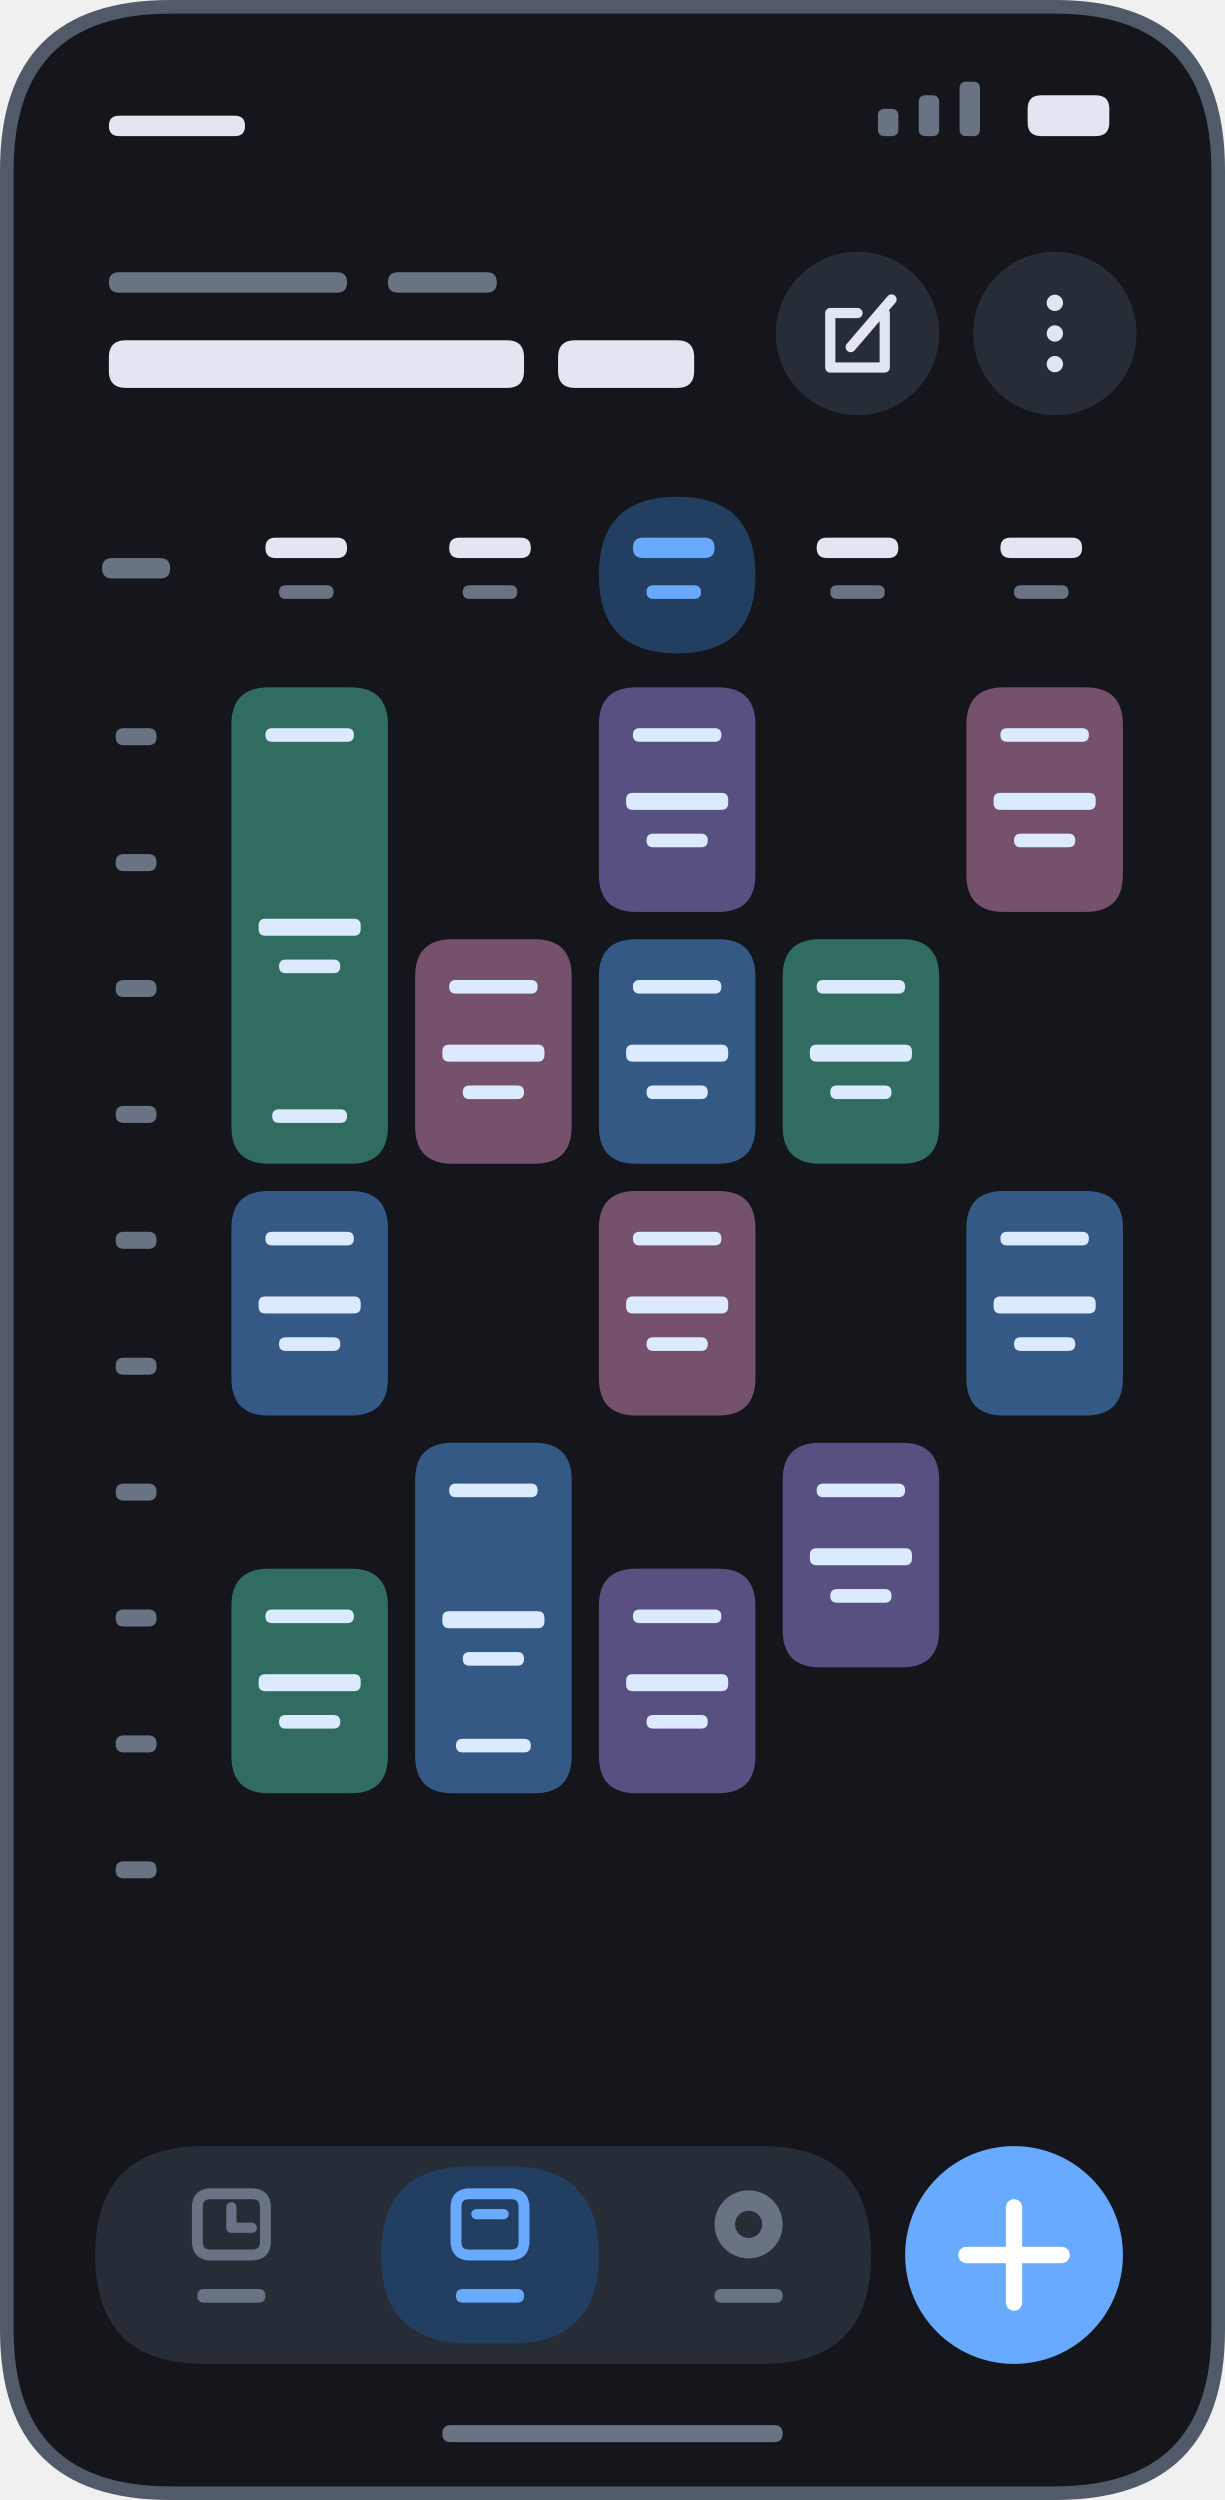
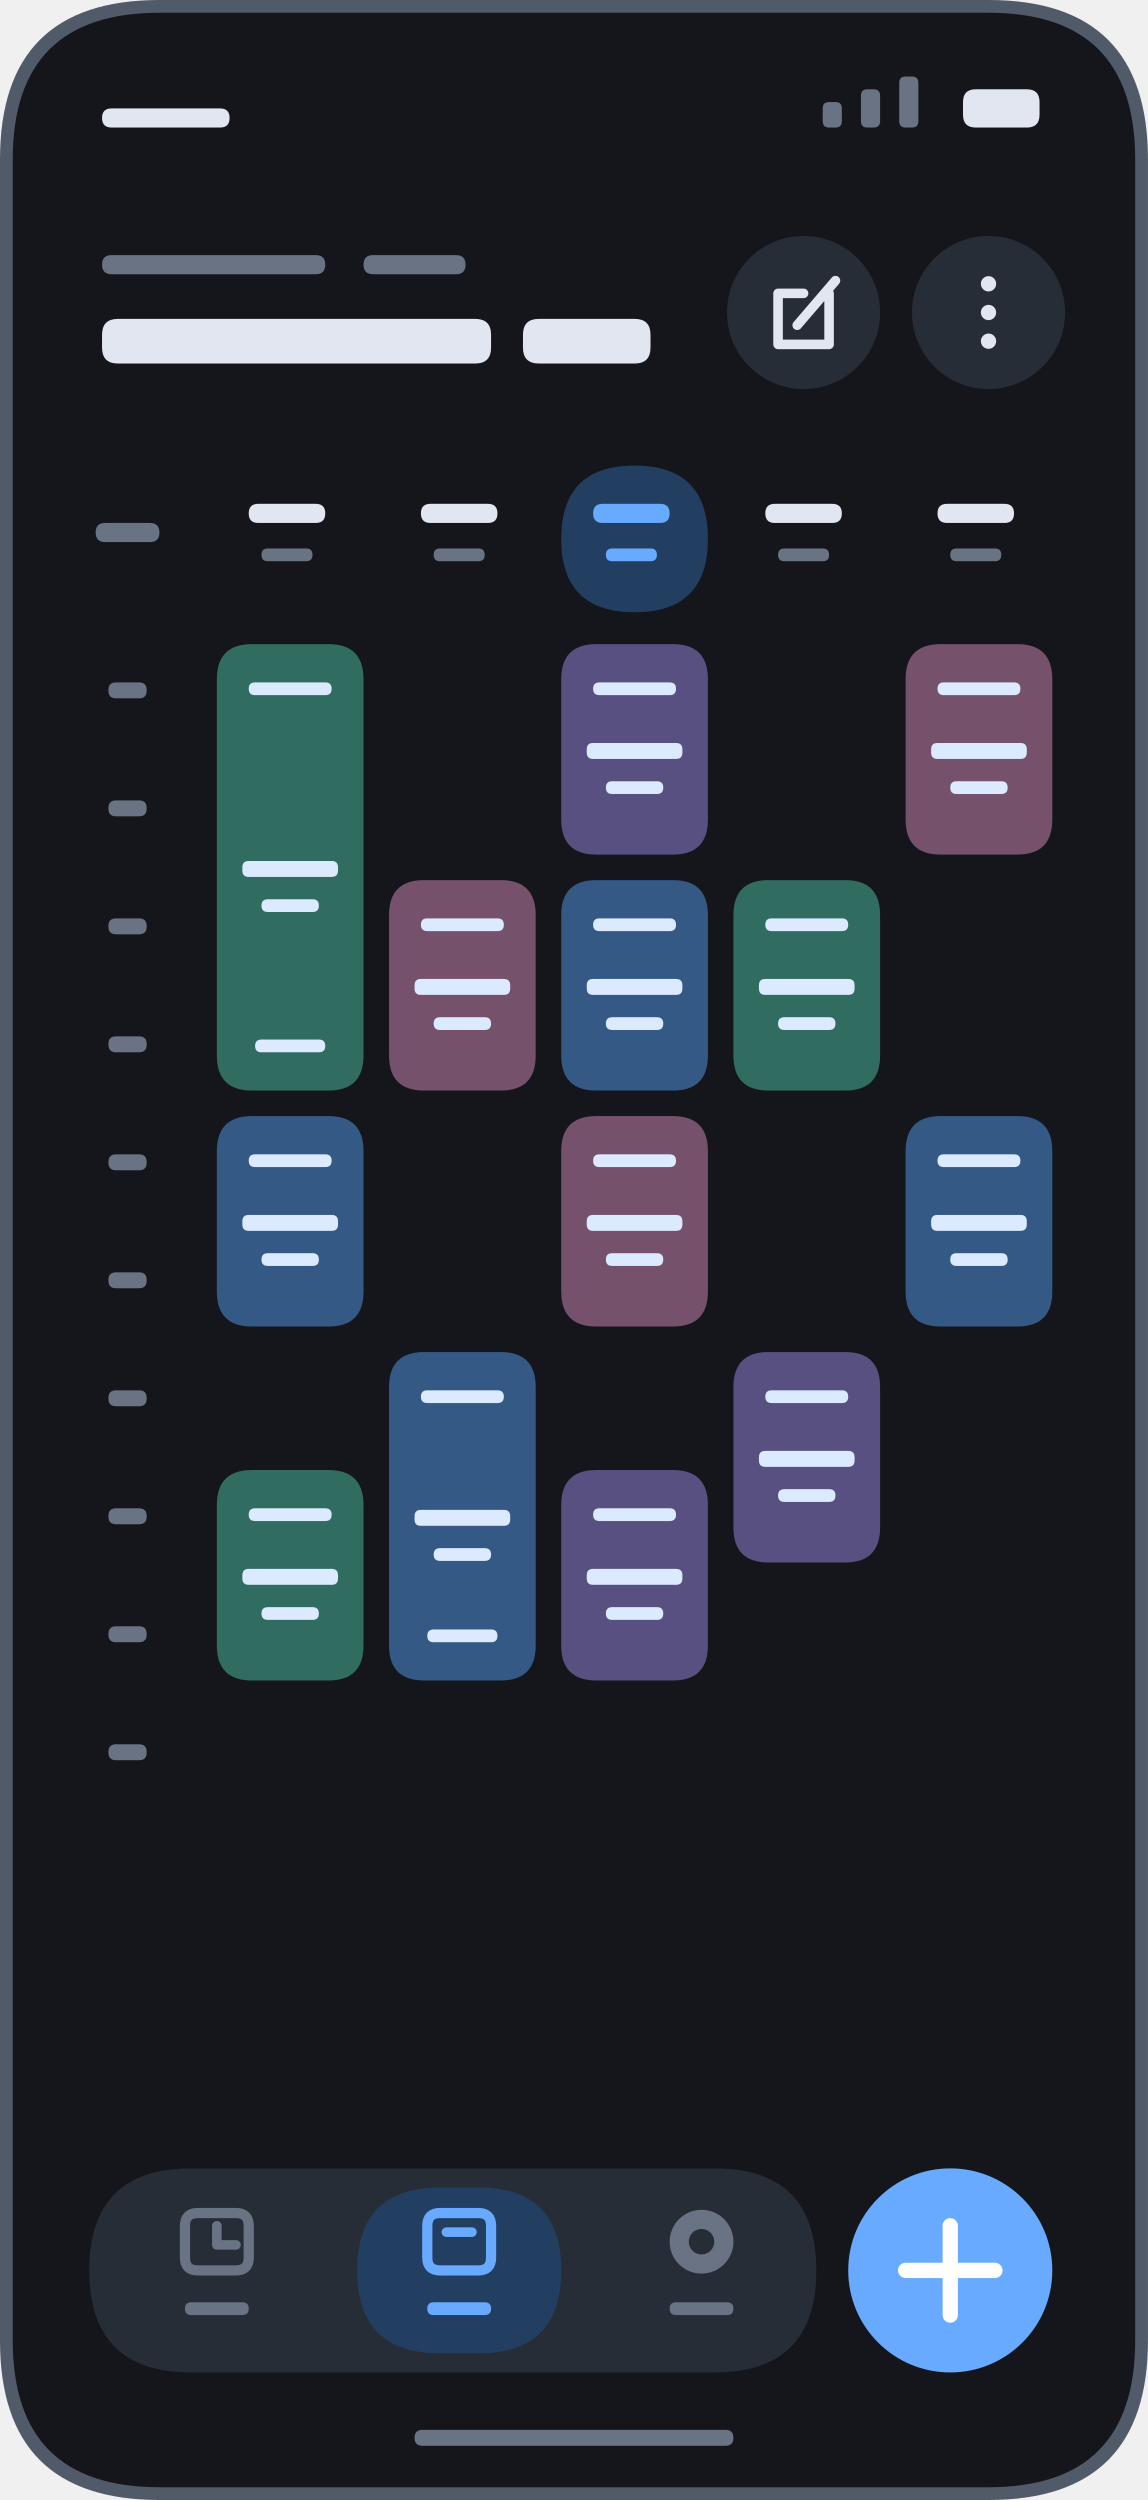
- <svg xmlns="http://www.w3.org/2000/svg" width="180" height="367.347" viewBox="0 0 180 367.347">
-   <path d="M25,0 H155 Q180,0 180,25 V342.347 Q180,367.347 155,367.347 H25 Q0,367.347 0,342.347 V25 Q0,0 25,0 Z" fill="#515A69" />
-   <path d="M25,2 H155 Q178,2 178,25 V342.347 Q178,365.347 155,365.347 H25 Q2,365.347 2,342.347 V25 Q2,2 25,2 Z" fill="#14161B" />
+ <svg xmlns="http://www.w3.org/2000/svg" width="180" height="392" viewBox="0 0 180 392">
+   <path d="M25,0 H155 Q180,0 180,25 V367 Q180,392 155,392 H25 Q0,392 0,367 V25 Q0,0 25,0 Z" fill="#515A69" />
+   <path d="M25,2 H155 Q178,2 178,25 V367 Q178,390 155,390 H25 Q2,390 2,367 V25 Q2,2 25,2 Z" fill="#14161B" />
  <path d="M17.5,17 H34.5 Q36,17 36,18.5 V18.5 Q36,20 34.5,20 H17.5 Q16,20 16,18.5 V18.5 Q16,17 17.5,17 Z" fill="#E1E6F0" />
  <path d="M130,16 H131 Q132,16 132,17 V19 Q132,20 131,20 H130 Q129,20 129,19 V17 Q129,16 130,16 Z" fill="#697383" />
  <path d="M136,14 H137 Q138,14 138,15 V19 Q138,20 137,20 H136 Q135,20 135,19 V15 Q135,14 136,14 Z" fill="#697383" />
  <path d="M142,12 H143 Q144,12 144,13 V19 Q144,20 143,20 H142 Q141,20 141,19 V13 Q141,12 142,12 Z" fill="#697383" />
  <path d="M153,14 H161 Q163,14 163,16 V18 Q163,20 161,20 H153 Q151,20 151,18 V16 Q151,14 153,14 Z" fill="#E1E6F0" />
  <path d="M17.5,40 H49.5 Q51,40 51,41.5 V41.5 Q51,43 49.5,43 H17.5 Q16,43 16,41.5 V41.5 Q16,40 17.5,40 Z" fill="#697383" />
  <path d="M58.5,40 H71.5 Q73,40 73,41.5 V41.5 Q73,43 71.5,43 H58.5 Q57,43 57,41.5 V41.5 Q57,40 58.5,40 Z" fill="#697383" />
  <path d="M18.5,50 H74.5 Q77,50 77,52.5 V54.5 Q77,57 74.5,57 H18.5 Q16,57 16,54.5 V52.5 Q16,50 18.5,50 Z" fill="#E1E6F0" />
  <path d="M84.5,50 H99.5 Q102,50 102,52.5 V54.5 Q102,57 99.5,57 H84.5 Q82,57 82,54.5 V52.5 Q82,50 84.5,50 Z" fill="#E1E6F0" />
  <path d="M114,49 A12,12 0,1 0 138,49 A12,12 0,1 0 114,49 Z" fill="#272D37" />
  <path d="M143,49 A12,12 0,1 0 167,49 A12,12 0,1 0 143,49 Z" fill="#272D37" />
  <path d="M130,46 L130,54 L122,54 L122,46 L126,46 M125,51 L131,44" fill="none" stroke="#E1E6F0" stroke-width="1.5" stroke-linecap="round" stroke-linejoin="round" />
  <path d="M153.8,44.5 A1.2,1.2 0,1 0 156.2,44.5 A1.2,1.2 0,1 0 153.8,44.5 Z" fill="#E1E6F0" />
  <path d="M153.8,49 A1.2,1.2 0,1 0 156.2,49 A1.2,1.2 0,1 0 153.8,49 Z" fill="#E1E6F0" />
  <path d="M153.8,53.5 A1.2,1.2 0,1 0 156.2,53.5 A1.2,1.2 0,1 0 153.8,53.5 Z" fill="#E1E6F0" />
  <path d="M16.5,82 H23.5 Q25,82 25,83.5 V83.5 Q25,85 23.5,85 H16.5 Q15,85 15,83.5 V83.5 Q15,82 16.5,82 Z" fill="#697383" />
  <path d="M99.5,73 H99.5 Q111,73 111,84.5 V84.5 Q111,96 99.5,96 H99.5 Q88,96 88,84.5 V84.5 Q88,73 99.5,73 Z" fill="#223F61" />
  <path d="M40.5,79 H49.5 Q51,79 51,80.5 V80.5 Q51,82 49.5,82 H40.5 Q39,82 39,80.5 V80.5 Q39,79 40.5,79 Z" fill="#E1E6F0" />
  <path d="M42,86 H48 Q49,86 49,87 V87 Q49,88 48,88 H42 Q41,88 41,87 V87 Q41,86 42,86 Z" fill="#697383" />
  <path d="M67.5,79 H76.5 Q78,79 78,80.5 V80.5 Q78,82 76.5,82 H67.5 Q66,82 66,80.5 V80.5 Q66,79 67.5,79 Z" fill="#E1E6F0" />
  <path d="M69,86 H75 Q76,86 76,87 V87 Q76,88 75,88 H69 Q68,88 68,87 V87 Q68,86 69,86 Z" fill="#697383" />
  <path d="M94.5,79 H103.5 Q105,79 105,80.5 V80.5 Q105,82 103.5,82 H94.5 Q93,82 93,80.5 V80.5 Q93,79 94.5,79 Z" fill="#68AAFF" />
  <path d="M96,86 H102 Q103,86 103,87 V87 Q103,88 102,88 H96 Q95,88 95,87 V87 Q95,86 96,86 Z" fill="#68AAFF" />
  <path d="M121.5,79 H130.5 Q132,79 132,80.5 V80.5 Q132,82 130.5,82 H121.5 Q120,82 120,80.5 V80.5 Q120,79 121.5,79 Z" fill="#E1E6F0" />
  <path d="M123,86 H129 Q130,86 130,87 V87 Q130,88 129,88 H123 Q122,88 122,87 V87 Q122,86 123,86 Z" fill="#697383" />
  <path d="M148.5,79 H157.5 Q159,79 159,80.5 V80.5 Q159,82 157.5,82 H148.5 Q147,82 147,80.5 V80.5 Q147,79 148.5,79 Z" fill="#E1E6F0" />
  <path d="M150,86 H156 Q157,86 157,87 V87 Q157,88 156,88 H150 Q149,88 149,87 V87 Q149,86 150,86 Z" fill="#697383" />
  <path d="M18.2,107 H21.8 Q23,107 23,108.2 V108.3 Q23,109.5 21.8,109.5 H18.2 Q17,109.5 17,108.3 V108.2 Q17,107 18.2,107 Z" fill="#697383" />
  <path d="M18.2,125.5 H21.8 Q23,125.5 23,126.7 V126.8 Q23,128 21.8,128 H18.2 Q17,128 17,126.8 V126.7 Q17,125.5 18.2,125.5 Z" fill="#697383" />
  <path d="M18.2,144 H21.8 Q23,144 23,145.2 V145.3 Q23,146.5 21.8,146.5 H18.2 Q17,146.5 17,145.3 V145.2 Q17,144 18.2,144 Z" fill="#697383" />
  <path d="M18.2,162.5 H21.8 Q23,162.5 23,163.7 V163.8 Q23,165 21.8,165 H18.2 Q17,165 17,163.8 V163.7 Q17,162.5 18.2,162.5 Z" fill="#697383" />
  <path d="M18.2,181 H21.8 Q23,181 23,182.2 V182.3 Q23,183.5 21.8,183.5 H18.2 Q17,183.5 17,182.3 V182.2 Q17,181 18.2,181 Z" fill="#697383" />
  <path d="M18.2,199.5 H21.8 Q23,199.5 23,200.7 V200.8 Q23,202 21.8,202 H18.2 Q17,202 17,200.8 V200.7 Q17,199.5 18.2,199.5 Z" fill="#697383" />
  <path d="M18.2,218 H21.8 Q23,218 23,219.2 V219.3 Q23,220.5 21.8,220.5 H18.2 Q17,220.5 17,219.3 V219.2 Q17,218 18.2,218 Z" fill="#697383" />
  <path d="M18.2,236.5 H21.8 Q23,236.5 23,237.7 V237.8 Q23,239 21.8,239 H18.2 Q17,239 17,237.8 V237.7 Q17,236.5 18.2,236.5 Z" fill="#697383" />
  <path d="M18.2,255 H21.8 Q23,255 23,256.2 V256.3 Q23,257.5 21.8,257.5 H18.2 Q17,257.5 17,256.3 V256.2 Q17,255 18.2,255 Z" fill="#697383" />
  <path d="M18.2,273.5 H21.8 Q23,273.5 23,274.7 V274.8 Q23,276 21.8,276 H18.2 Q17,276 17,274.8 V274.7 Q17,273.5 18.2,273.5 Z" fill="#697383" />
  <path d="M39.5,101 H51.5 Q57,101 57,106.5 V165.5 Q57,171 51.5,171 H39.5 Q34,171 34,165.5 V106.5 Q34,101 39.5,101 Z" fill="#316C60" />
  <path d="M40,107 H51 Q52,107 52,108 V108 Q52,109 51,109 H40 Q39,109 39,108 V108 Q39,107 40,107 Z" fill="#DCEAFF" />
  <path d="M39,135 H52 Q53,135 53,136 V136.5 Q53,137.5 52,137.5 H39 Q38,137.5 38,136.5 V136 Q38,135 39,135 Z" fill="#DCEAFF" />
  <path d="M42,141 H49 Q50,141 50,142 V142 Q50,143 49,143 H42 Q41,143 41,142 V142 Q41,141 42,141 Z" fill="#DCEAFF" />
  <path d="M41,163 H50 Q51,163 51,164 V164 Q51,165 50,165 H41 Q40,165 40,164 V164 Q40,163 41,163 Z" fill="#DCEAFF" />
  <path d="M39.5,175 H51.5 Q57,175 57,180.5 V202.5 Q57,208 51.5,208 H39.5 Q34,208 34,202.5 V180.5 Q34,175 39.5,175 Z" fill="#355985" />
  <path d="M40,181 H51 Q52,181 52,182 V182 Q52,183 51,183 H40 Q39,183 39,182 V182 Q39,181 40,181 Z" fill="#DCEAFF" />
  <path d="M39,190.5 H52 Q53,190.5 53,191.5 V192 Q53,193 52,193 H39 Q38,193 38,192 V191.5 Q38,190.5 39,190.5 Z" fill="#DCEAFF" />
  <path d="M42,196.5 H49 Q50,196.5 50,197.5 V197.5 Q50,198.5 49,198.5 H42 Q41,198.5 41,197.5 V197.5 Q41,196.5 42,196.5 Z" fill="#DCEAFF" />
  <path d="M39.5,230.5 H51.5 Q57,230.5 57,236 V258 Q57,263.5 51.5,263.5 H39.5 Q34,263.5 34,258 V236 Q34,230.5 39.5,230.5 Z" fill="#316C60" />
  <path d="M40,236.5 H51 Q52,236.5 52,237.5 V237.5 Q52,238.5 51,238.5 H40 Q39,238.5 39,237.5 V237.5 Q39,236.5 40,236.5 Z" fill="#DCEAFF" />
  <path d="M39,246 H52 Q53,246 53,247 V247.5 Q53,248.5 52,248.5 H39 Q38,248.5 38,247.5 V247 Q38,246 39,246 Z" fill="#DCEAFF" />
  <path d="M42,252 H49 Q50,252 50,253 V253 Q50,254 49,254 H42 Q41,254 41,253 V253 Q41,252 42,252 Z" fill="#DCEAFF" />
  <path d="M66.5,138 H78.5 Q84,138 84,143.5 V165.5 Q84,171 78.5,171 H66.5 Q61,171 61,165.5 V143.5 Q61,138 66.5,138 Z" fill="#75516C" />
  <path d="M67,144 H78 Q79,144 79,145 V145 Q79,146 78,146 H67 Q66,146 66,145 V145 Q66,144 67,144 Z" fill="#DCEAFF" />
  <path d="M66,153.5 H79 Q80,153.5 80,154.5 V155 Q80,156 79,156 H66 Q65,156 65,155 V154.5 Q65,153.5 66,153.5 Z" fill="#DCEAFF" />
  <path d="M69,159.5 H76 Q77,159.5 77,160.5 V160.5 Q77,161.5 76,161.5 H69 Q68,161.5 68,160.5 V160.5 Q68,159.5 69,159.5 Z" fill="#DCEAFF" />
  <path d="M66.5,212 H78.5 Q84,212 84,217.5 V258 Q84,263.5 78.5,263.5 H66.5 Q61,263.5 61,258 V217.5 Q61,212 66.5,212 Z" fill="#355985" />
  <path d="M67,218 H78 Q79,218 79,219 V219 Q79,220 78,220 H67 Q66,220 66,219 V219 Q66,218 67,218 Z" fill="#DCEAFF" />
  <path d="M66,236.75 H79 Q80,236.75 80,237.75 V238.25 Q80,239.25 79,239.25 H66 Q65,239.25 65,238.25 V237.75 Q65,236.75 66,236.75 Z" fill="#DCEAFF" />
  <path d="M69,242.75 H76 Q77,242.75 77,243.75 V243.75 Q77,244.75 76,244.75 H69 Q68,244.75 68,243.75 V243.75 Q68,242.75 69,242.75 Z" fill="#DCEAFF" />
  <path d="M68,255.5 H77 Q78,255.5 78,256.5 V256.5 Q78,257.5 77,257.5 H68 Q67,257.5 67,256.5 V256.5 Q67,255.5 68,255.5 Z" fill="#DCEAFF" />
  <path d="M93.5,101 H105.5 Q111,101 111,106.5 V128.5 Q111,134 105.5,134 H93.5 Q88,134 88,128.5 V106.5 Q88,101 93.5,101 Z" fill="#585080" />
  <path d="M94,107 H105 Q106,107 106,108 V108 Q106,109 105,109 H94 Q93,109 93,108 V108 Q93,107 94,107 Z" fill="#DCEAFF" />
  <path d="M93,116.5 H106 Q107,116.5 107,117.5 V118 Q107,119 106,119 H93 Q92,119 92,118 V117.5 Q92,116.5 93,116.5 Z" fill="#DCEAFF" />
  <path d="M96,122.5 H103 Q104,122.5 104,123.5 V123.5 Q104,124.5 103,124.5 H96 Q95,124.5 95,123.5 V123.5 Q95,122.5 96,122.5 Z" fill="#DCEAFF" />
  <path d="M93.5,138 H105.5 Q111,138 111,143.5 V165.5 Q111,171 105.5,171 H93.5 Q88,171 88,165.5 V143.5 Q88,138 93.5,138 Z" fill="#355985" />
  <path d="M94,144 H105 Q106,144 106,145 V145 Q106,146 105,146 H94 Q93,146 93,145 V145 Q93,144 94,144 Z" fill="#DCEAFF" />
  <path d="M93,153.5 H106 Q107,153.5 107,154.5 V155 Q107,156 106,156 H93 Q92,156 92,155 V154.5 Q92,153.5 93,153.5 Z" fill="#DCEAFF" />
  <path d="M96,159.5 H103 Q104,159.5 104,160.5 V160.5 Q104,161.5 103,161.5 H96 Q95,161.5 95,160.5 V160.5 Q95,159.5 96,159.5 Z" fill="#DCEAFF" />
  <path d="M93.5,175 H105.5 Q111,175 111,180.5 V202.5 Q111,208 105.5,208 H93.5 Q88,208 88,202.5 V180.5 Q88,175 93.5,175 Z" fill="#75516C" />
  <path d="M94,181 H105 Q106,181 106,182 V182 Q106,183 105,183 H94 Q93,183 93,182 V182 Q93,181 94,181 Z" fill="#DCEAFF" />
  <path d="M93,190.5 H106 Q107,190.5 107,191.5 V192 Q107,193 106,193 H93 Q92,193 92,192 V191.5 Q92,190.5 93,190.5 Z" fill="#DCEAFF" />
  <path d="M96,196.5 H103 Q104,196.5 104,197.5 V197.5 Q104,198.5 103,198.5 H96 Q95,198.5 95,197.5 V197.5 Q95,196.5 96,196.5 Z" fill="#DCEAFF" />
  <path d="M93.5,230.5 H105.5 Q111,230.5 111,236 V258 Q111,263.5 105.5,263.5 H93.5 Q88,263.5 88,258 V236 Q88,230.5 93.5,230.5 Z" fill="#585080" />
  <path d="M94,236.5 H105 Q106,236.5 106,237.5 V237.5 Q106,238.5 105,238.5 H94 Q93,238.5 93,237.5 V237.5 Q93,236.5 94,236.5 Z" fill="#DCEAFF" />
  <path d="M93,246 H106 Q107,246 107,247 V247.5 Q107,248.5 106,248.5 H93 Q92,248.5 92,247.5 V247 Q92,246 93,246 Z" fill="#DCEAFF" />
  <path d="M96,252 H103 Q104,252 104,253 V253 Q104,254 103,254 H96 Q95,254 95,253 V253 Q95,252 96,252 Z" fill="#DCEAFF" />
  <path d="M120.5,138 H132.5 Q138,138 138,143.5 V165.5 Q138,171 132.5,171 H120.5 Q115,171 115,165.5 V143.5 Q115,138 120.5,138 Z" fill="#316C60" />
  <path d="M121,144 H132 Q133,144 133,145 V145 Q133,146 132,146 H121 Q120,146 120,145 V145 Q120,144 121,144 Z" fill="#DCEAFF" />
  <path d="M120,153.5 H133 Q134,153.5 134,154.5 V155 Q134,156 133,156 H120 Q119,156 119,155 V154.5 Q119,153.5 120,153.5 Z" fill="#DCEAFF" />
  <path d="M123,159.5 H130 Q131,159.5 131,160.5 V160.5 Q131,161.5 130,161.5 H123 Q122,161.5 122,160.5 V160.5 Q122,159.5 123,159.5 Z" fill="#DCEAFF" />
  <path d="M120.5,212 H132.5 Q138,212 138,217.5 V239.5 Q138,245 132.5,245 H120.5 Q115,245 115,239.5 V217.5 Q115,212 120.5,212 Z" fill="#585080" />
  <path d="M121,218 H132 Q133,218 133,219 V219 Q133,220 132,220 H121 Q120,220 120,219 V219 Q120,218 121,218 Z" fill="#DCEAFF" />
  <path d="M120,227.5 H133 Q134,227.5 134,228.5 V229 Q134,230 133,230 H120 Q119,230 119,229 V228.5 Q119,227.5 120,227.5 Z" fill="#DCEAFF" />
  <path d="M123,233.5 H130 Q131,233.5 131,234.5 V234.5 Q131,235.5 130,235.5 H123 Q122,235.5 122,234.5 V234.5 Q122,233.5 123,233.5 Z" fill="#DCEAFF" />
  <path d="M147.5,101 H159.5 Q165,101 165,106.5 V128.5 Q165,134 159.5,134 H147.5 Q142,134 142,128.5 V106.5 Q142,101 147.5,101 Z" fill="#75516C" />
  <path d="M148,107 H159 Q160,107 160,108 V108 Q160,109 159,109 H148 Q147,109 147,108 V108 Q147,107 148,107 Z" fill="#DCEAFF" />
  <path d="M147,116.5 H160 Q161,116.5 161,117.5 V118 Q161,119 160,119 H147 Q146,119 146,118 V117.5 Q146,116.5 147,116.5 Z" fill="#DCEAFF" />
  <path d="M150,122.5 H157 Q158,122.5 158,123.5 V123.5 Q158,124.5 157,124.5 H150 Q149,124.5 149,123.5 V123.5 Q149,122.5 150,122.5 Z" fill="#DCEAFF" />
  <path d="M147.5,175 H159.5 Q165,175 165,180.5 V202.5 Q165,208 159.5,208 H147.5 Q142,208 142,202.5 V180.5 Q142,175 147.5,175 Z" fill="#355985" />
  <path d="M148,181 H159 Q160,181 160,182 V182 Q160,183 159,183 H148 Q147,183 147,182 V182 Q147,181 148,181 Z" fill="#DCEAFF" />
  <path d="M147,190.5 H160 Q161,190.5 161,191.5 V192 Q161,193 160,193 H147 Q146,193 146,192 V191.5 Q146,190.5 147,190.5 Z" fill="#DCEAFF" />
  <path d="M150,196.5 H157 Q158,196.5 158,197.5 V197.5 Q158,198.5 157,198.5 H150 Q149,198.5 149,197.5 V197.5 Q149,196.5 150,196.5 Z" fill="#DCEAFF" />
-   <g transform="translate(0 7.346939)">
+   <g transform="translate(0 32)">
    <path d="M30,308 H112 Q128,308 128,324 V324 Q128,340 112,340 H30 Q14,340 14,324 V324 Q14,308 30,308 Z" fill="#272D37" />
    <path d="M69,311 H75 Q88,311 88,324 V324 Q88,337 75,337 H69 Q56,337 56,324 V324 Q56,311 69,311 Z" fill="#223F61" />
    <path d="M31,315 H37 Q39,315 39,317 V322 Q39,324 37,324 H31 Q29,324 29,322 V317 Q29,315 31,315 Z" fill="none" stroke="#697383" stroke-width="1.6" stroke-linecap="round" stroke-linejoin="round" />
    <path d="M34,317 V320 H37" fill="none" stroke="#697383" stroke-width="1.5" stroke-linecap="round" stroke-linejoin="round" />
    <path d="M30,329 H38 Q39,329 39,330 V330 Q39,331 38,331 H30 Q29,331 29,330 V330 Q29,329 30,329 Z" fill="#697383" />
    <path d="M69,315 H75 Q77,315 77,317 V322 Q77,324 75,324 H69 Q67,324 67,322 V317 Q67,315 69,315 Z" fill="none" stroke="#68AAFF" stroke-width="1.6" stroke-linecap="round" stroke-linejoin="round" />
    <path d="M70,318 H74" fill="none" stroke="#68AAFF" stroke-width="1.5" stroke-linecap="round" stroke-linejoin="round" />
    <path d="M68,329 H76 Q77,329 77,330 V330 Q77,331 76,331 H68 Q67,331 67,330 V330 Q67,329 68,329 Z" fill="#68AAFF" />
    <path d="M105,319.5 A5,5 0,1 0 115,319.5 A5,5 0,1 0 105,319.5 Z" fill="#697383" />
    <path d="M108,319.5 A2,2 0,1 0 112,319.5 A2,2 0,1 0 108,319.5 Z" fill="#272D37" />
    <path d="M106,329 H114 Q115,329 115,330 V330 Q115,331 114,331 H106 Q105,331 105,330 V330 Q105,329 106,329 Z" fill="#697383" />
    <path d="M133,324 A16,16 0,1 0 165,324 A16,16 0,1 0 133,324 Z" fill="#68AAFF" />
    <path d="M149,317 V331 M142,324 H156" fill="none" stroke="#FFFFFF" stroke-width="2.4" stroke-linecap="round" stroke-linejoin="round" />
    <path d="M66.25,349 H113.75 Q115,349 115,350.25 V350.25 Q115,351.5 113.75,351.5 H66.25 Q65,351.5 65,350.25 V350.25 Q65,349 66.25,349 Z" fill="#697383" />
  </g>
</svg>
